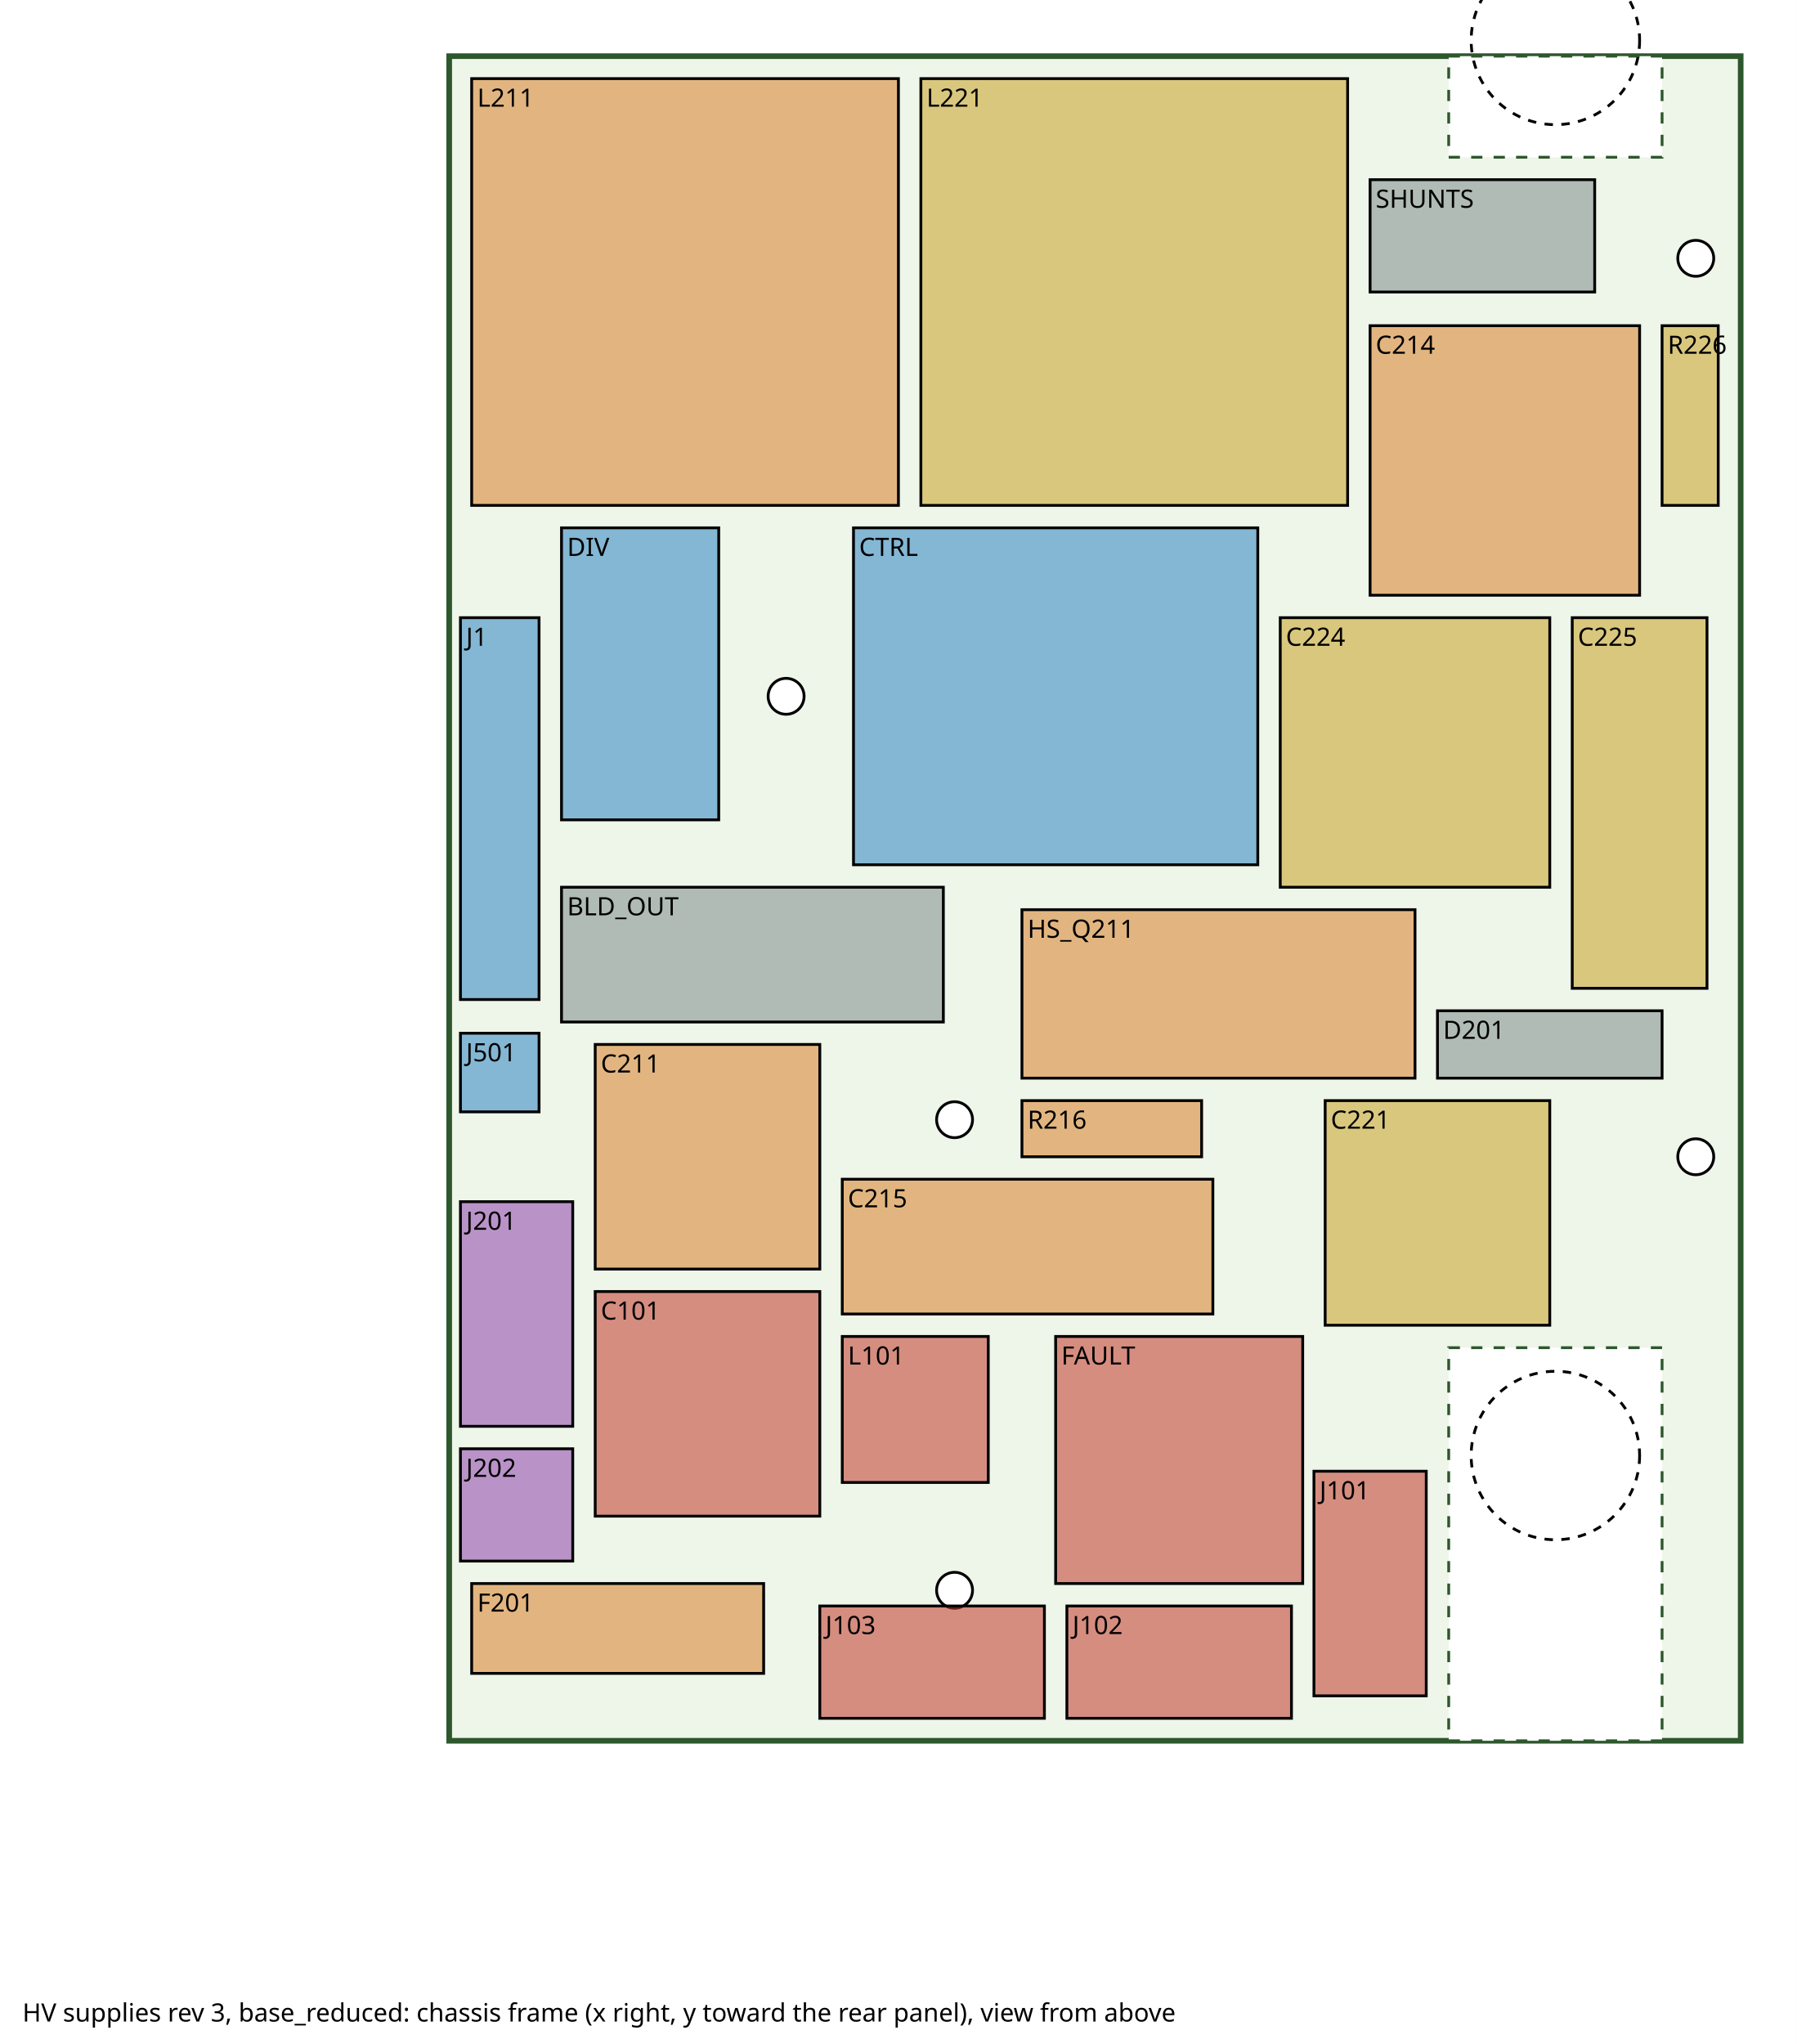
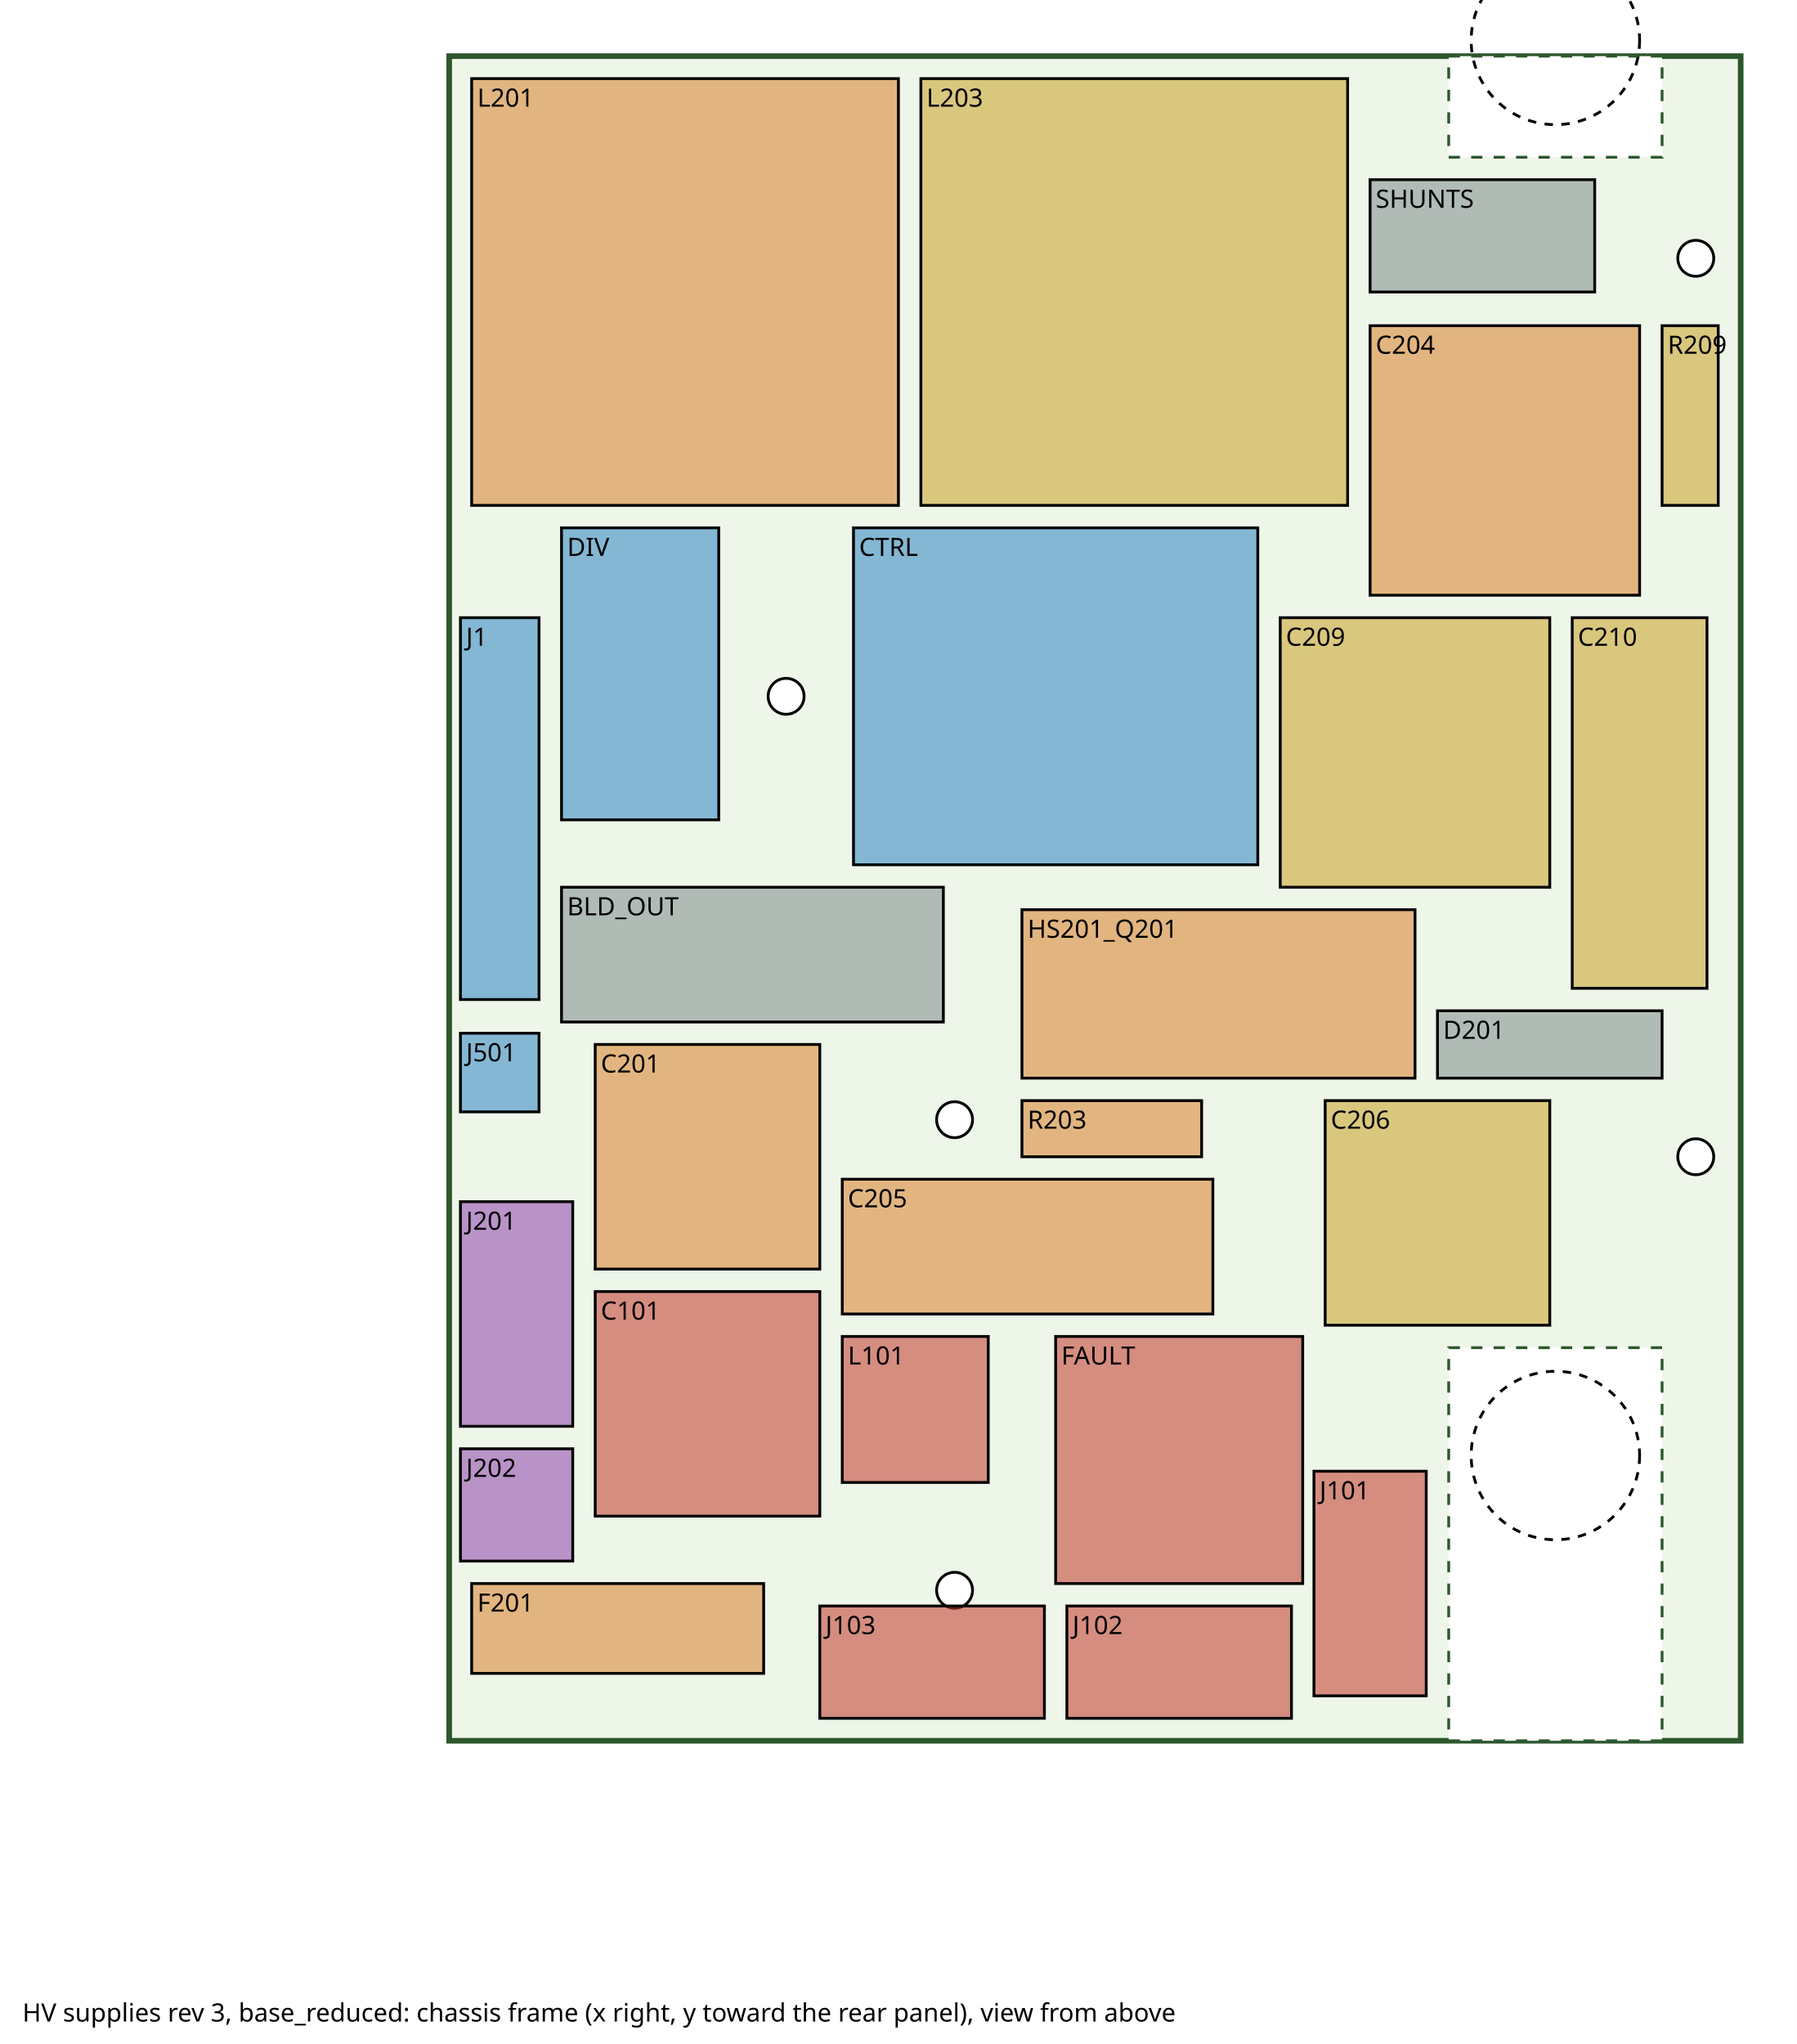
<svg xmlns="http://www.w3.org/2000/svg" width="640" height="728" viewBox="0 0 640 728" font-family="sans-serif" font-size="9">
  <rect width="640" height="728" fill="white" />
  <polygon points="160,20 620,20 620,620 160,620" fill="#eef5e9" stroke="#2d572c" stroke-width="2" />
  <rect x="516" y="20" width="76" height="36" fill="white" stroke="#2d572c" stroke-dasharray="4" />
  <rect x="516" y="480" width="76" height="140" fill="white" stroke="#2d572c" stroke-dasharray="4" />
  <circle cx="554.0" cy="14.4" r="30.0" fill="none" stroke="black" stroke-dasharray="3" />
  <circle cx="554.0" cy="518.4" r="30.0" fill="none" stroke="black" stroke-dasharray="3" />
  <circle cx="280.0" cy="248.0" r="6.4" fill="white" stroke="black" />
  <circle cx="340.0" cy="398.8" r="6.4" fill="white" stroke="black" />
  <circle cx="340.0" cy="566.4" r="6.4" fill="white" stroke="black" />
  <circle cx="604.0" cy="92.0" r="6.4" fill="white" stroke="black" />
  <circle cx="604.0" cy="412.0" r="6.4" fill="white" stroke="black" />
  <rect x="164" y="220" width="28" height="136" fill="#2e86c1" fill-opacity="0.55" stroke="black" />
  <text x="166" y="230">J1</text>
  <rect x="164" y="368" width="28" height="28" fill="#2e86c1" fill-opacity="0.55" stroke="black" />
  <text x="166" y="378">J501</text>
  <rect x="164" y="428" width="40" height="80" fill="#8e44ad" fill-opacity="0.55" stroke="black" />
  <text x="166" y="438">J201</text>
  <rect x="164" y="516" width="40" height="40" fill="#8e44ad" fill-opacity="0.55" stroke="black" />
  <text x="166" y="526">J202</text>
  <rect x="468" y="524" width="40" height="80" fill="#c0392b" fill-opacity="0.55" stroke="black" />
  <text x="470" y="534">J101</text>
  <rect x="380" y="572" width="80" height="40" fill="#c0392b" fill-opacity="0.55" stroke="black" />
  <text x="382" y="582">J102</text>
  <rect x="292" y="572" width="80" height="40" fill="#c0392b" fill-opacity="0.55" stroke="black" />
  <text x="294" y="582">J103</text>
  <rect x="376" y="476" width="88" height="88" fill="#c0392b" fill-opacity="0.55" stroke="black" />
  <text x="378" y="486">FAULT</text>
  <rect x="168" y="28" width="152" height="152" fill="#d9822b" fill-opacity="0.55" stroke="black" />
-   <text x="170" y="38">L211</text>
+   <text x="170" y="38">L201</text>
  <rect x="328" y="28" width="152" height="152" fill="#c9a227" fill-opacity="0.55" stroke="black" />
-   <text x="330" y="38">L221</text>
+   <text x="330" y="38">L203</text>
  <rect x="304" y="188" width="144" height="120" fill="#2e86c1" fill-opacity="0.55" stroke="black" />
  <text x="306" y="198">CTRL</text>
  <rect x="488" y="116" width="96" height="96" fill="#d9822b" fill-opacity="0.55" stroke="black" />
-   <text x="490" y="126">C214</text>
+   <text x="490" y="126">C204</text>
  <rect x="456" y="220" width="96" height="96" fill="#c9a227" fill-opacity="0.55" stroke="black" />
-   <text x="458" y="230">C224</text>
+   <text x="458" y="230">C209</text>
  <rect x="364" y="324" width="140" height="60" fill="#d9822b" fill-opacity="0.55" stroke="black" />
-   <text x="366" y="334">HS_Q211</text>
+   <text x="366" y="334">HS201_Q201</text>
  <rect x="200" y="316" width="136" height="48" fill="#7f8c8d" fill-opacity="0.55" stroke="black" />
  <text x="202" y="326">BLD_OUT</text>
  <rect x="212" y="372" width="80" height="80" fill="#d9822b" fill-opacity="0.55" stroke="black" />
-   <text x="214" y="382">C211</text>
+   <text x="214" y="382">C201</text>
  <rect x="472" y="392" width="80" height="80" fill="#c9a227" fill-opacity="0.55" stroke="black" />
-   <text x="474" y="402">C221</text>
+   <text x="474" y="402">C206</text>
  <rect x="212" y="460" width="80" height="80" fill="#c0392b" fill-opacity="0.55" stroke="black" />
  <text x="214" y="470">C101</text>
  <rect x="300" y="420" width="132" height="48" fill="#d9822b" fill-opacity="0.55" stroke="black" />
-   <text x="302" y="430">C215</text>
+   <text x="302" y="430">C205</text>
  <rect x="560" y="220" width="48" height="132" fill="#c9a227" fill-opacity="0.55" stroke="black" />
-   <text x="562" y="230">C225</text>
+   <text x="562" y="230">C210</text>
  <rect x="200" y="188" width="56" height="104" fill="#2e86c1" fill-opacity="0.55" stroke="black" />
  <text x="202" y="198">DIV</text>
  <rect x="168" y="564" width="104" height="32" fill="#d9822b" fill-opacity="0.55" stroke="black" />
  <text x="170" y="574">F201</text>
  <rect x="488" y="64" width="80" height="40" fill="#7f8c8d" fill-opacity="0.55" stroke="black" />
  <text x="490" y="74">SHUNTS</text>
  <rect x="300" y="476" width="52" height="52" fill="#c0392b" fill-opacity="0.55" stroke="black" />
  <text x="302" y="486">L101</text>
  <rect x="512" y="360" width="80" height="24" fill="#7f8c8d" fill-opacity="0.55" stroke="black" />
  <text x="514" y="370">D201</text>
  <rect x="364" y="392" width="64" height="20" fill="#d9822b" fill-opacity="0.55" stroke="black" />
-   <text x="366" y="402">R216</text>
+   <text x="366" y="402">R203</text>
  <rect x="592" y="116" width="20" height="64" fill="#c9a227" fill-opacity="0.55" stroke="black" />
-   <text x="594" y="126">R226</text>
+   <text x="594" y="126">R209</text>
  <text x="8" y="720">HV supplies rev 3, base_reduced: chassis frame (x right, y toward the rear panel), view from above</text>
</svg>
